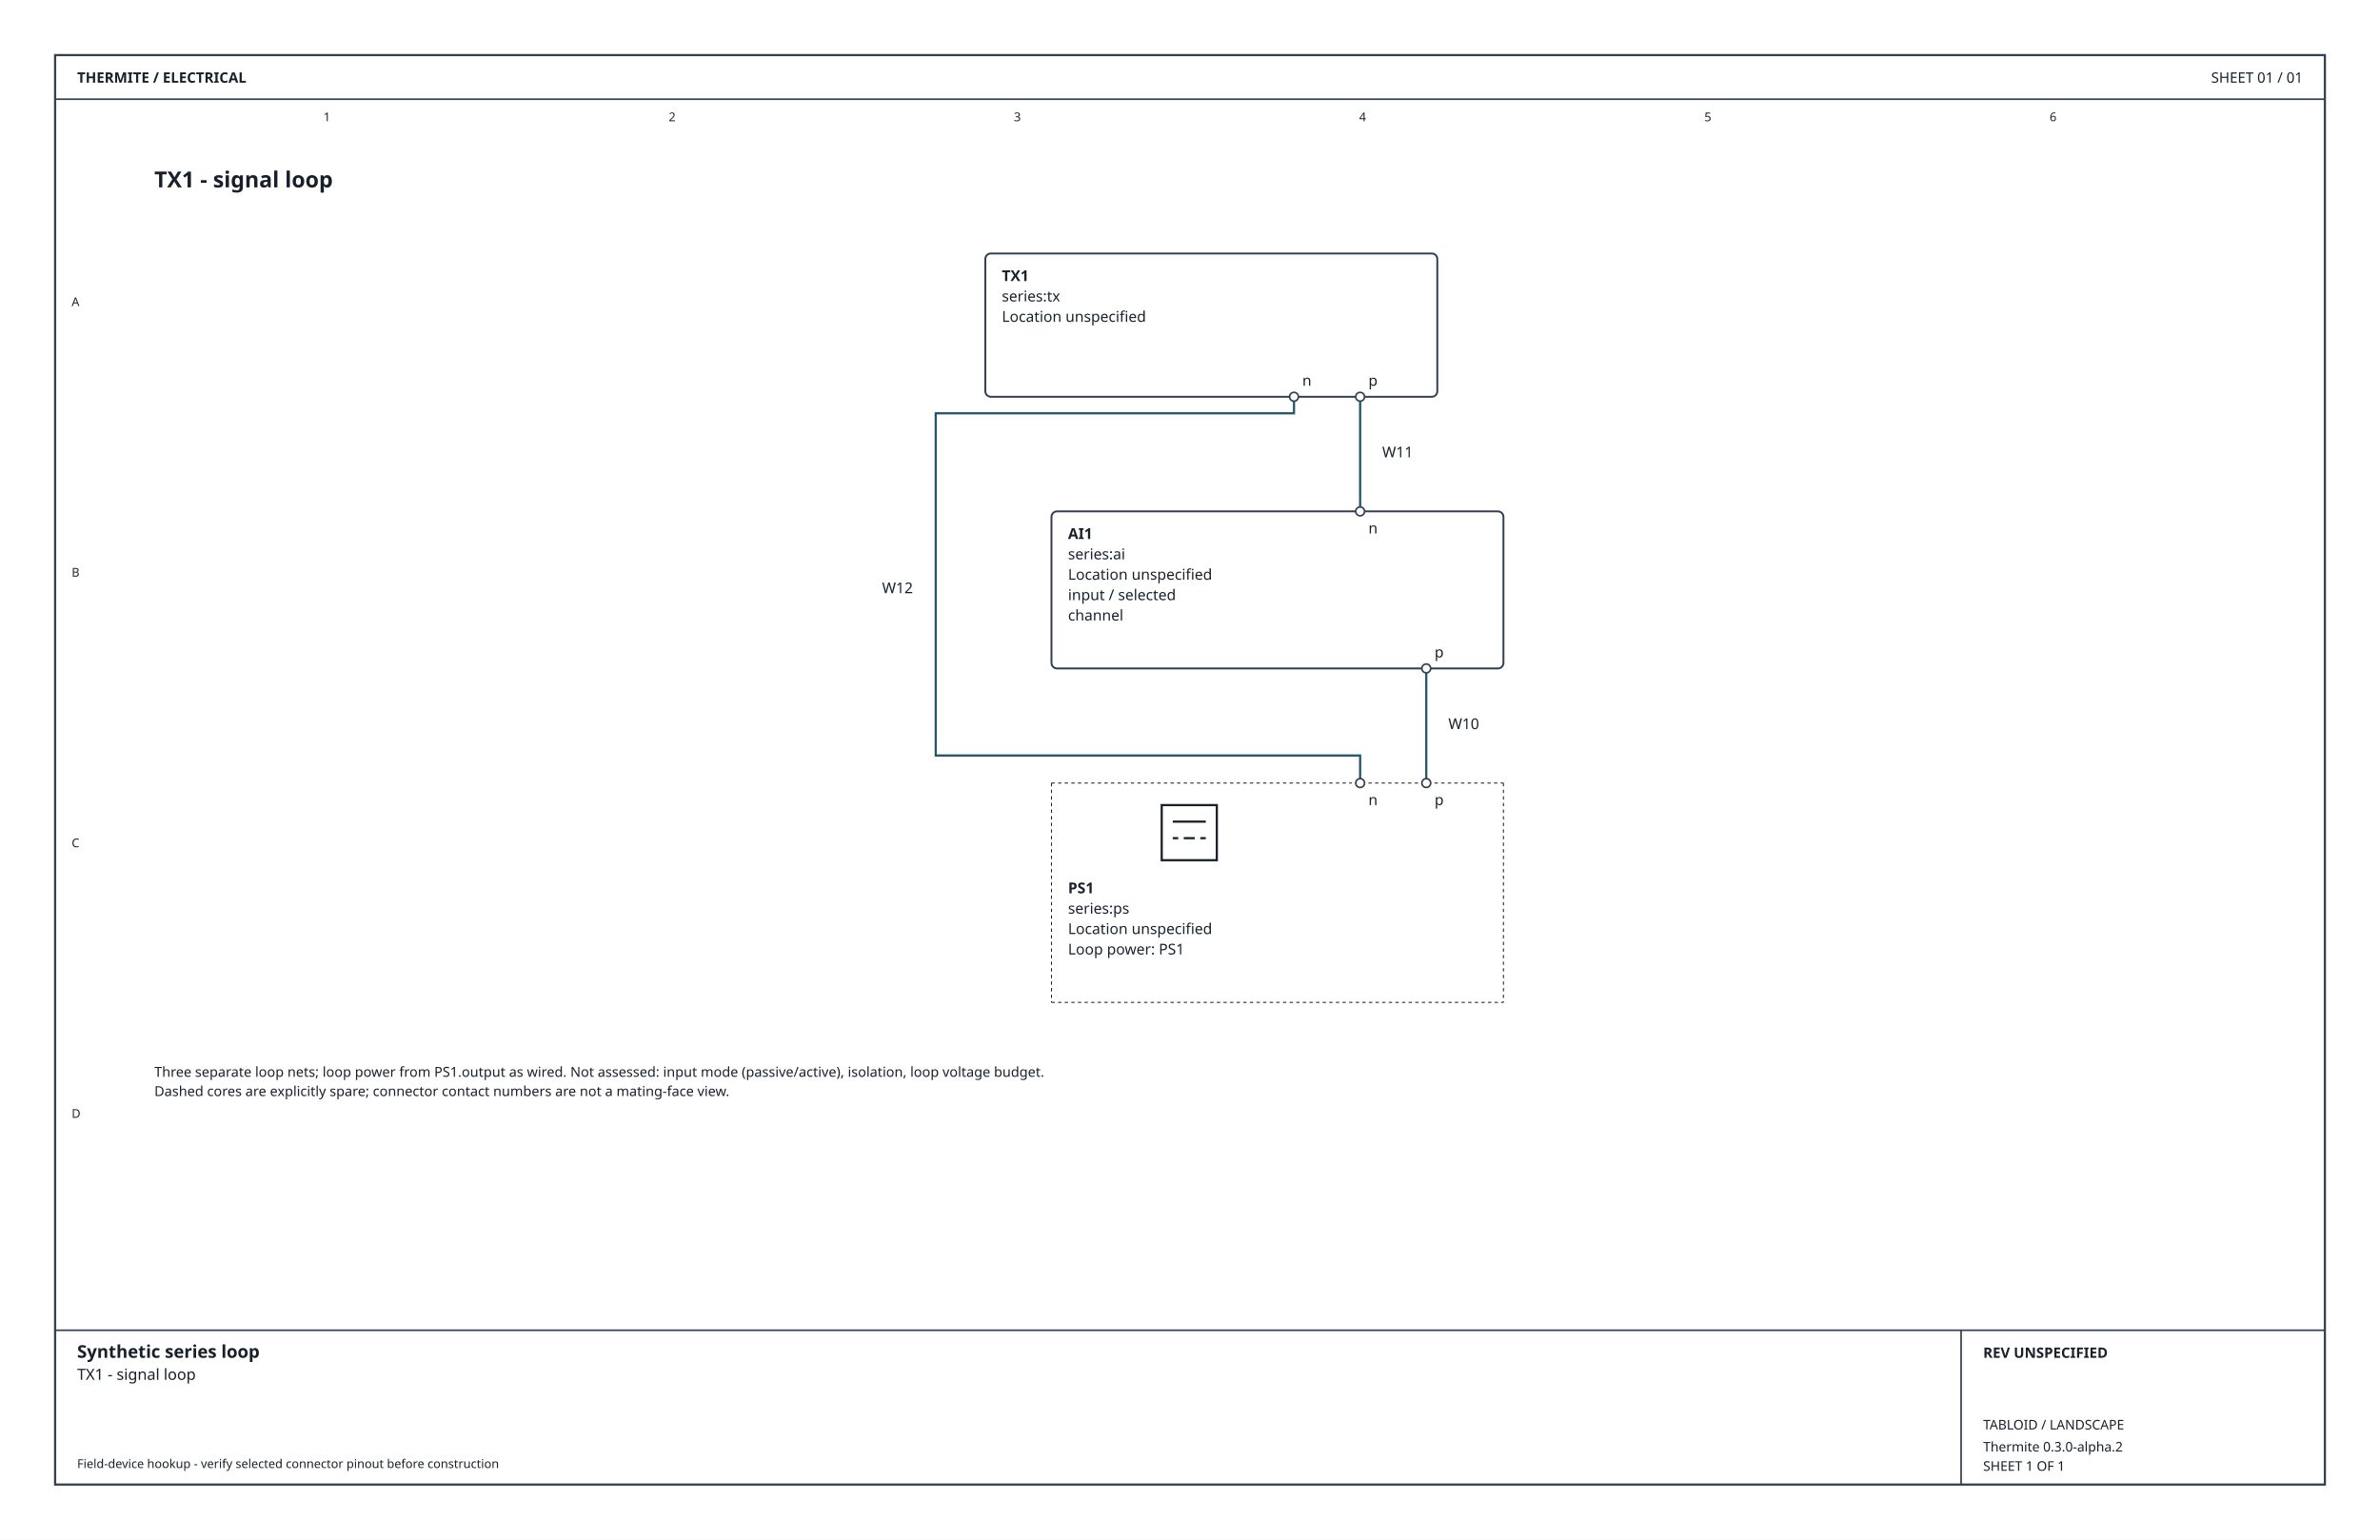
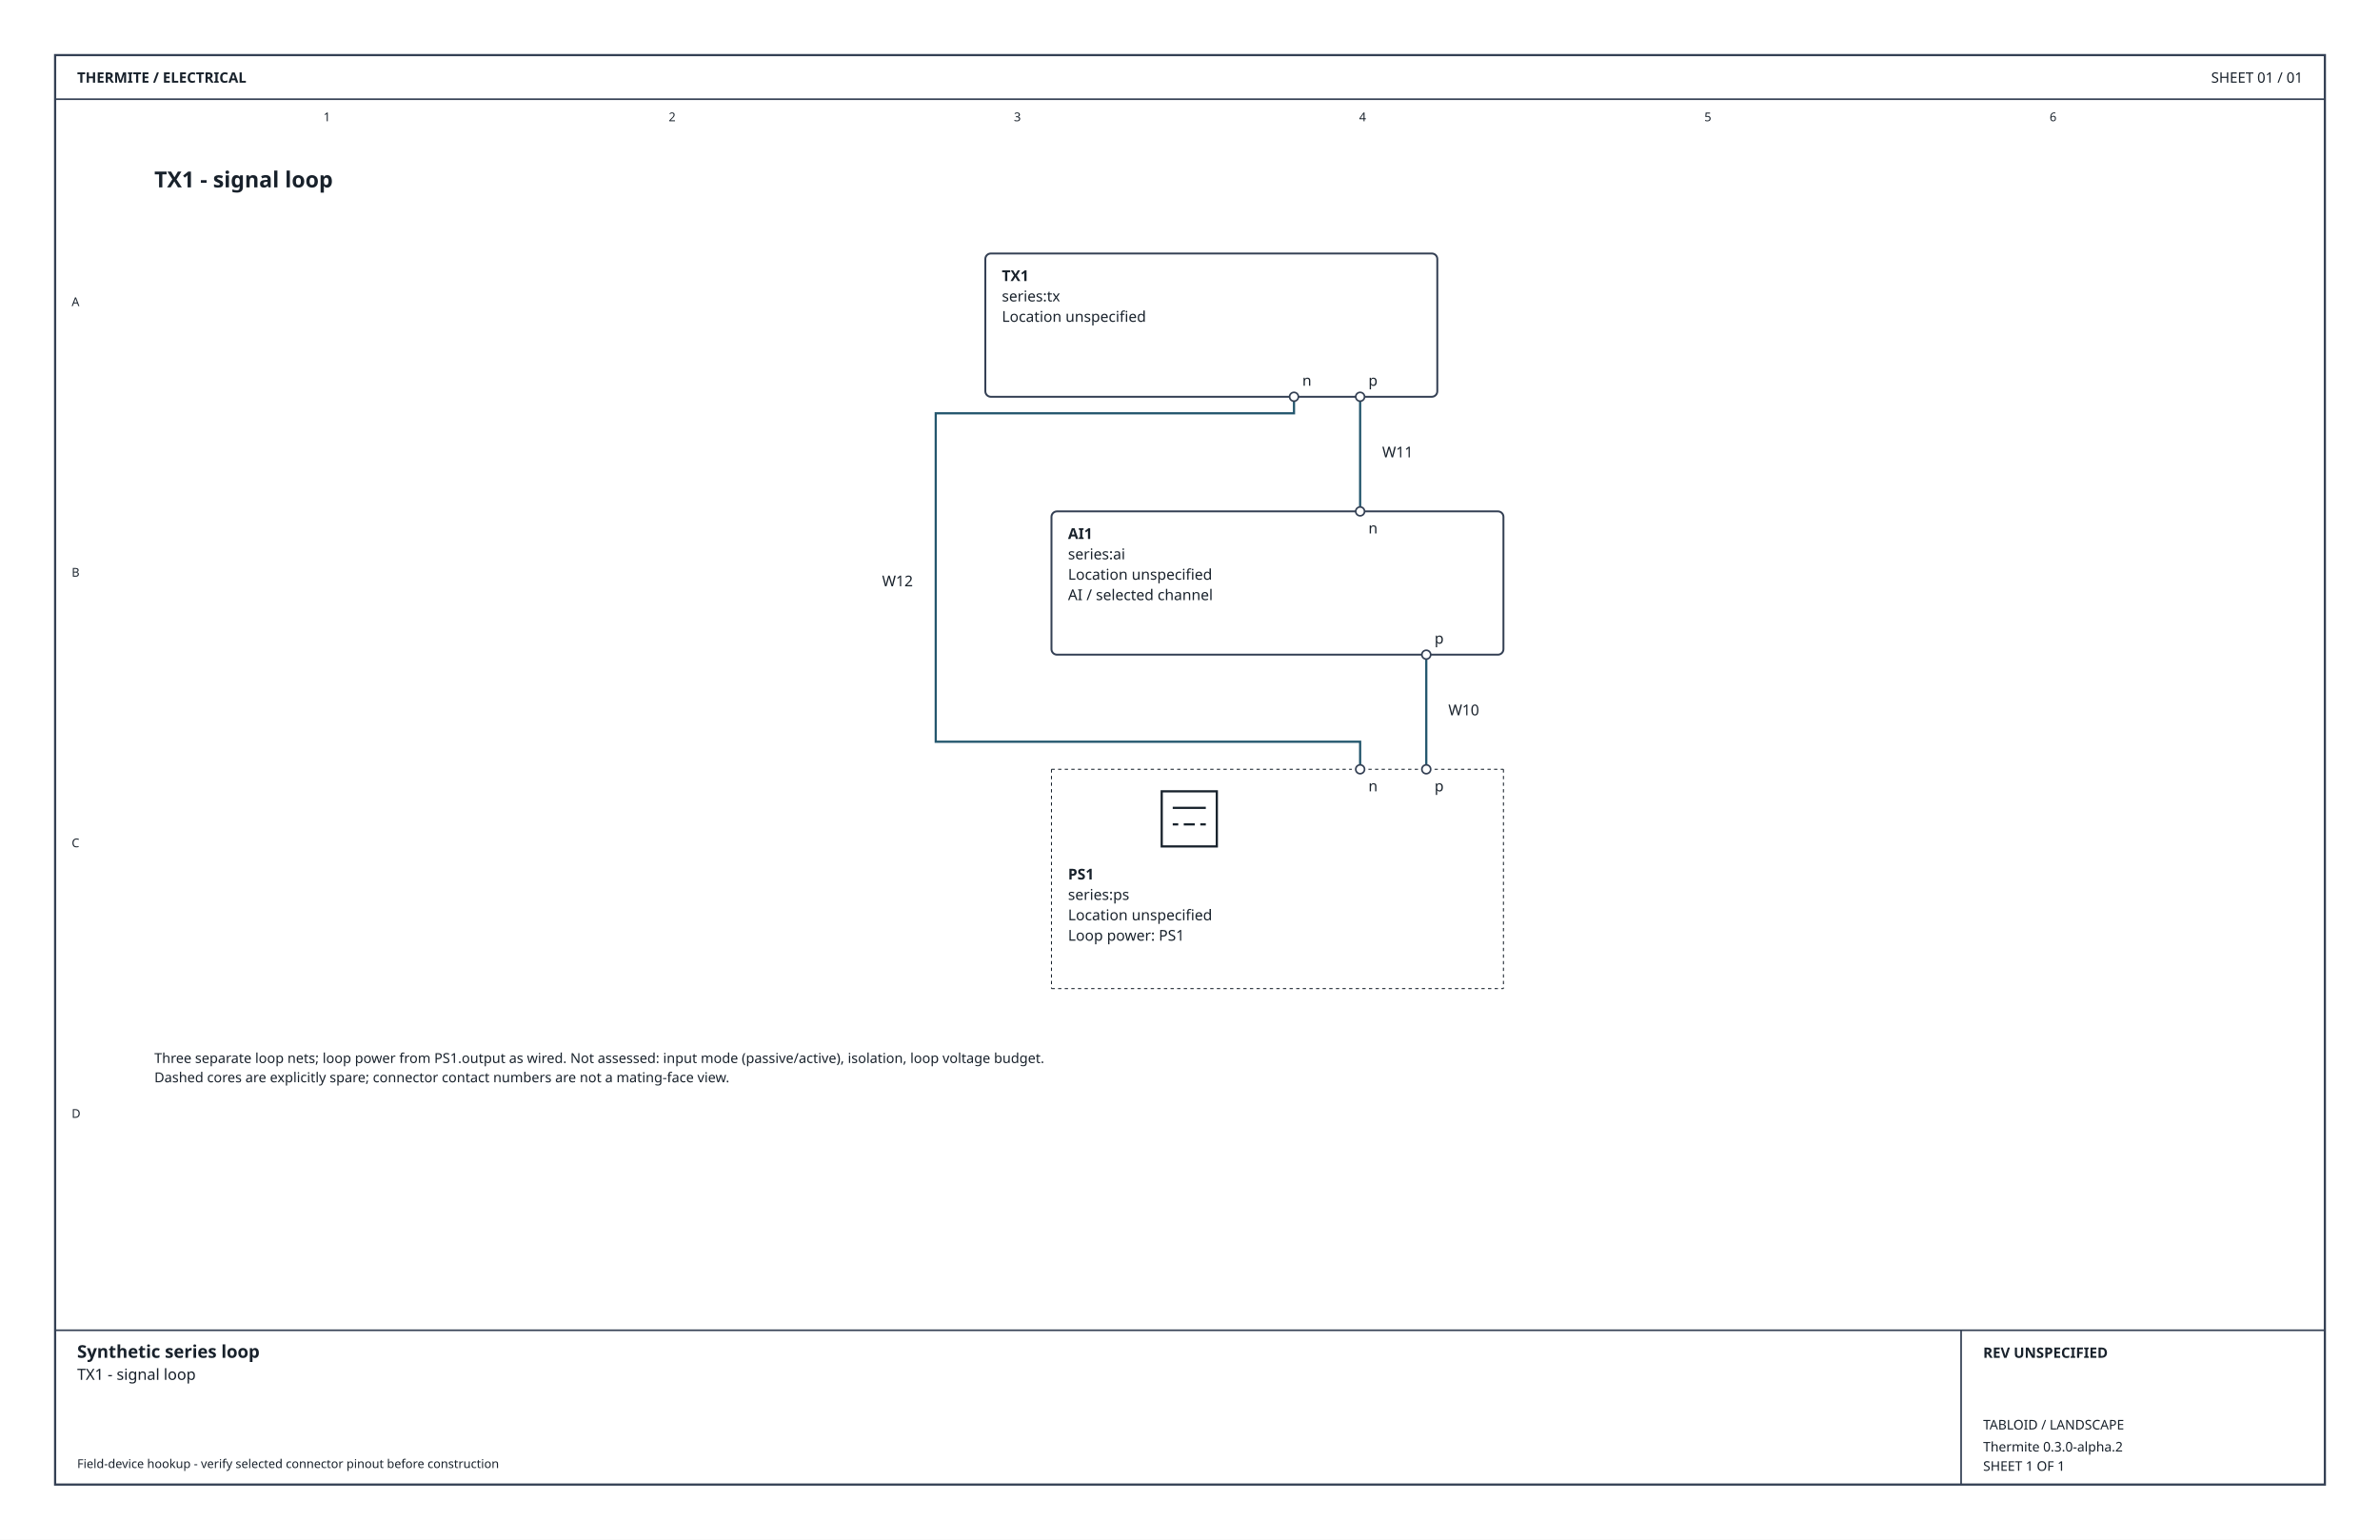
<svg xmlns="http://www.w3.org/2000/svg" width="431.8mm" height="279.4mm" viewBox="0 0 431.8 279.4" role="img" aria-label="TX1 - signal loop, sheet 1 of 1" data-sheet="1" data-total-sheets="1" data-paper="tabloid">
  <rect width="431.8" height="279.4" fill="white" />
  <rect x="10" y="10" width="411.8" height="259.4" fill="none" stroke="#344054" stroke-width="0.4" />
  <text x="14" y="15" font-family="Thermite Sans, Thermite Math, sans-serif" font-size="2.6" text-anchor="start" font-weight="700" fill="#18212b">THERMITE  /  ELECTRICAL</text>
  <text x="417.8" y="15" font-family="Thermite Sans, Thermite Math, sans-serif" font-size="2.6" text-anchor="end" font-weight="400" fill="#18212b">SHEET 01 / 01</text>
  <path d="M 10 18 L 421.8 18" fill="none" stroke="#344054" stroke-width="0.3" />
  <text x="28" y="34" font-family="Thermite Sans, Thermite Math, sans-serif" font-size="4" text-anchor="start" font-weight="700" fill="#18212b">TX1 - signal loop</text>
  <g transform="translate(153.032 40) scale(1)">
    <g transform="translate(0 0)">
      <g data-loop-conductor="74000000-0000-4000-8000-000000000010" data-net-id="net:sha256:ea75aba856959fb3effe9a19ea7fee04331762249f129d578a5646b214df70ea" data-terminal-ends="[{&quot;deviceUid&quot;:&quot;74000000-0000-4000-8000-000000000003&quot;,&quot;terminalKey&quot;:&quot;p&quot;},{&quot;deviceUid&quot;:&quot;74000000-0000-4000-8000-000000000001&quot;,&quot;terminalKey&quot;:&quot;p&quot;}]">
-         <path d="M 105.736 81.3 L 105.736 102.1" fill="none" stroke="#23566d" stroke-width="0.4" stroke-linecap="round" />
-         <rect x="108.736" y="89.3" width="8.736" height="4.8" fill="white" />
-         <text x="109.736" y="92.3" font-family="Thermite Sans, Thermite Math, sans-serif" font-size="2.7" text-anchor="start" font-weight="400" fill="#18212b">W10</text>
+         <path d="M 105.736 78.8 L 105.736 99.6" fill="none" stroke="#23566d" stroke-width="0.4" stroke-linecap="round" />
+         <rect x="108.736" y="86.8" width="8.736" height="4.8" fill="white" />
+         <text x="109.736" y="89.8" font-family="Thermite Sans, Thermite Math, sans-serif" font-size="2.7" text-anchor="start" font-weight="400" fill="#18212b">W10</text>
      </g>
      <g data-loop-conductor="74000000-0000-4000-8000-000000000011" data-net-id="net:sha256:5a10ab2aa4314e109f16abb3a85edf3b6d5fd9182d9b638c85d494ff6d9c1402" data-terminal-ends="[{&quot;deviceUid&quot;:&quot;74000000-0000-4000-8000-000000000002&quot;,&quot;terminalKey&quot;:&quot;p&quot;},{&quot;deviceUid&quot;:&quot;74000000-0000-4000-8000-000000000003&quot;,&quot;terminalKey&quot;:&quot;n&quot;}]">
        <path d="M 93.736 32 L 93.736 52.8" fill="none" stroke="#23566d" stroke-width="0.4" stroke-linecap="round" />
        <rect x="96.736" y="40" width="8.736" height="4.8" fill="white" />
        <text x="97.736" y="43" font-family="Thermite Sans, Thermite Math, sans-serif" font-size="2.7" text-anchor="start" font-weight="400" fill="#18212b">W11</text>
      </g>
      <g data-loop-conductor="74000000-0000-4000-8000-000000000012" data-net-id="net:sha256:524b12d00bf8da02d017de32b9f8be8e7d931b9ed11328174aaab9fcf48b2b71" data-terminal-ends="[{&quot;deviceUid&quot;:&quot;74000000-0000-4000-8000-000000000002&quot;,&quot;terminalKey&quot;:&quot;n&quot;},{&quot;deviceUid&quot;:&quot;74000000-0000-4000-8000-000000000001&quot;,&quot;terminalKey&quot;:&quot;n&quot;}]">
-         <path d="M 81.736 32 L 81.736 35 L 16.736 35 L 16.736 97.1 L 93.736 97.1 L 93.736 102.1" fill="none" stroke="#23566d" stroke-width="0.4" stroke-linecap="round" />
-         <rect x="6" y="64.65" width="8.736" height="4.8" fill="white" />
-         <text x="7" y="67.65" font-family="Thermite Sans, Thermite Math, sans-serif" font-size="2.7" text-anchor="start" font-weight="400" fill="#18212b">W12</text>
+         <path d="M 81.736 32 L 81.736 35 L 16.736 35 L 16.736 94.6 L 93.736 94.6 L 93.736 99.6" fill="none" stroke="#23566d" stroke-width="0.4" stroke-linecap="round" />
+         <rect x="6" y="63.4" width="8.736" height="4.8" fill="white" />
+         <text x="7" y="66.4" font-family="Thermite Sans, Thermite Math, sans-serif" font-size="2.7" text-anchor="start" font-weight="400" fill="#18212b">W12</text>
      </g>
      <g data-device-uid="74000000-0000-4000-8000-000000000002" data-body-width="82" data-body-height="26" transform="translate(25.736 6)">
        <rect width="82" height="26" rx="1" fill="white" stroke="#344054" stroke-width="0.35" />
        <text x="3" y="5" font-family="Thermite Sans, Thermite Math, sans-serif" font-size="2.7" text-anchor="start" font-weight="700" fill="#18212b">TX1</text>
        <text x="3" y="8.7" font-family="Thermite Sans, Thermite Math, sans-serif" font-size="2.7" text-anchor="start" font-weight="400" fill="#18212b">series:tx</text>
        <text x="3" y="12.4" font-family="Thermite Sans, Thermite Math, sans-serif" font-size="2.7" text-anchor="start" font-weight="400" fill="#18212b">Location unspecified</text>
        <g data-loop-terminal="[&quot;74000000-0000-4000-8000-000000000002&quot;,&quot;n&quot;]">
          <circle cx="56" cy="26" r="0.8" fill="white" stroke="#344054" stroke-width="0.3" />
          <text x="57.5" y="24" font-family="Thermite Sans, Thermite Math, sans-serif" font-size="2.7" text-anchor="start" font-weight="400" fill="#18212b">n</text>
        </g>
        <g data-loop-terminal="[&quot;74000000-0000-4000-8000-000000000002&quot;,&quot;p&quot;]">
          <circle cx="68" cy="26" r="0.8" fill="white" stroke="#344054" stroke-width="0.3" />
          <text x="69.5" y="24" font-family="Thermite Sans, Thermite Math, sans-serif" font-size="2.7" text-anchor="start" font-weight="400" fill="#18212b">p</text>
        </g>
      </g>
-       <g data-device-uid="74000000-0000-4000-8000-000000000003" data-body-width="82" data-body-height="28.5" transform="translate(37.736 52.8)">
-         <rect width="82" height="28.5" rx="1" fill="white" stroke="#344054" stroke-width="0.35" />
+       <g data-device-uid="74000000-0000-4000-8000-000000000003" data-body-width="82" data-body-height="26" transform="translate(37.736 52.8)">
+         <rect width="82" height="26" rx="1" fill="white" stroke="#344054" stroke-width="0.35" />
        <text x="3" y="5" font-family="Thermite Sans, Thermite Math, sans-serif" font-size="2.7" text-anchor="start" font-weight="700" fill="#18212b">AI1</text>
        <text x="3" y="8.7" font-family="Thermite Sans, Thermite Math, sans-serif" font-size="2.7" text-anchor="start" font-weight="400" fill="#18212b">series:ai</text>
        <text x="3" y="12.4" font-family="Thermite Sans, Thermite Math, sans-serif" font-size="2.7" text-anchor="start" font-weight="400" fill="#18212b">Location unspecified</text>
-         <text x="3" y="16.1" font-family="Thermite Sans, Thermite Math, sans-serif" font-size="2.7" text-anchor="start" font-weight="400" fill="#18212b">input / selected</text>
-         <text x="3" y="19.8" font-family="Thermite Sans, Thermite Math, sans-serif" font-size="2.7" text-anchor="start" font-weight="400" fill="#18212b">channel</text>
+         <text x="3" y="16.1" font-family="Thermite Sans, Thermite Math, sans-serif" font-size="2.7" text-anchor="start" font-weight="400" fill="#18212b">AI / selected channel</text>
        <g data-loop-terminal="[&quot;74000000-0000-4000-8000-000000000003&quot;,&quot;n&quot;]">
          <circle cx="56" cy="0" r="0.8" fill="white" stroke="#344054" stroke-width="0.3" />
          <text x="57.5" y="4" font-family="Thermite Sans, Thermite Math, sans-serif" font-size="2.7" text-anchor="start" font-weight="400" fill="#18212b">n</text>
        </g>
        <g data-loop-terminal="[&quot;74000000-0000-4000-8000-000000000003&quot;,&quot;p&quot;]">
-           <circle cx="68" cy="28.5" r="0.8" fill="white" stroke="#344054" stroke-width="0.3" />
-           <text x="69.5" y="26.5" font-family="Thermite Sans, Thermite Math, sans-serif" font-size="2.7" text-anchor="start" font-weight="400" fill="#18212b">p</text>
+           <circle cx="68" cy="26" r="0.8" fill="white" stroke="#344054" stroke-width="0.3" />
+           <text x="69.5" y="24" font-family="Thermite Sans, Thermite Math, sans-serif" font-size="2.7" text-anchor="start" font-weight="400" fill="#18212b">p</text>
        </g>
      </g>
-       <g data-device-uid="74000000-0000-4000-8000-000000000001" data-body-width="82" data-body-height="39.8" transform="translate(37.736 102.1)">
+       <g data-device-uid="74000000-0000-4000-8000-000000000001" data-body-width="82" data-body-height="39.8" transform="translate(37.736 99.6)">
        <g data-source-enclosure="true" fill="none">
          <rect width="82" height="39.8" fill="white" stroke="none" />
          <line x1="0" y1="0" x2="0" y2="39.8" stroke="#17212b" stroke-width="0.18" stroke-dasharray="0.6 0.6" />
          <line x1="82" y1="0" x2="82" y2="39.8" stroke="#17212b" stroke-width="0.18" stroke-dasharray="0.6 0.6" />
          <line x1="0" y1="0" x2="54.5" y2="0" stroke="#17212b" stroke-width="0.18" stroke-dasharray="0.6 0.6" />
          <line x1="57.5" y1="0" x2="66.5" y2="0" stroke="#17212b" stroke-width="0.18" stroke-dasharray="0.6 0.6" />
          <line x1="69.5" y1="0" x2="82" y2="0" stroke="#17212b" stroke-width="0.18" stroke-dasharray="0.6 0.6" />
          <line x1="0" y1="39.8" x2="82" y2="39.8" stroke="#17212b" stroke-width="0.18" stroke-dasharray="0.6 0.6" />
        </g>
        <g transform="translate(19 3)">
          <g data-circuit-mark="dc-output" stroke="#17212b" stroke-width="0.4" fill="none">
            <rect x="1" y="1" width="10" height="10" />
            <line x1="3" y1="4" x2="9" y2="4" />
            <line x1="3" y1="7" x2="4" y2="7" />
            <line x1="5" y1="7" x2="7" y2="7" />
            <line x1="8" y1="7" x2="9" y2="7" />
          </g>
        </g>
        <text x="3" y="20" font-family="Thermite Sans, Thermite Math, sans-serif" font-size="2.7" text-anchor="start" font-weight="700" fill="#18212b">PS1</text>
        <text x="3" y="23.7" font-family="Thermite Sans, Thermite Math, sans-serif" font-size="2.7" text-anchor="start" font-weight="400" fill="#18212b">series:ps</text>
        <text x="3" y="27.4" font-family="Thermite Sans, Thermite Math, sans-serif" font-size="2.7" text-anchor="start" font-weight="400" fill="#18212b">Location unspecified</text>
        <text x="3" y="31.1" font-family="Thermite Sans, Thermite Math, sans-serif" font-size="2.7" text-anchor="start" font-weight="400" fill="#18212b">Loop power: PS1</text>
        <g data-loop-terminal="[&quot;74000000-0000-4000-8000-000000000001&quot;,&quot;n&quot;]">
          <circle cx="56" cy="0" r="0.8" fill="white" stroke="#344054" stroke-width="0.3" />
          <text x="57.5" y="4" font-family="Thermite Sans, Thermite Math, sans-serif" font-size="2.7" text-anchor="start" font-weight="400" fill="#18212b">n</text>
        </g>
        <g data-loop-terminal="[&quot;74000000-0000-4000-8000-000000000001&quot;,&quot;p&quot;]">
          <circle cx="68" cy="0" r="0.8" fill="white" stroke="#344054" stroke-width="0.3" />
          <text x="69.5" y="4" font-family="Thermite Sans, Thermite Math, sans-serif" font-size="2.7" text-anchor="start" font-weight="400" fill="#18212b">p</text>
        </g>
      </g>
    </g>
  </g>
  <g data-engine-notes="true">
-     <text x="28" y="195.4" font-family="Thermite Sans, Thermite Math, sans-serif" font-size="2.5" text-anchor="start" font-weight="400" fill="#18212b">Three separate loop nets; loop power from PS1.output as wired. Not assessed: input mode (passive/active), isolation, loop voltage budget.</text>
-     <text x="28" y="198.9" font-family="Thermite Sans, Thermite Math, sans-serif" font-size="2.5" text-anchor="start" font-weight="400" fill="#18212b">Dashed cores are explicitly spare; connector contact numbers are not a mating-face view.</text>
+     <text x="28" y="192.9" font-family="Thermite Sans, Thermite Math, sans-serif" font-size="2.5" text-anchor="start" font-weight="400" fill="#18212b">Three separate loop nets; loop power from PS1.output as wired. Not assessed: input mode (passive/active), isolation, loop voltage budget.</text>
+     <text x="28" y="196.4" font-family="Thermite Sans, Thermite Math, sans-serif" font-size="2.5" text-anchor="start" font-weight="400" fill="#18212b">Dashed cores are explicitly spare; connector contact numbers are not a mating-face view.</text>
  </g>
  <text x="59.317" y="22" font-family="Thermite Sans, Thermite Math, sans-serif" font-size="2.2" text-anchor="middle" font-weight="400" fill="#18212b">1</text>
  <text x="121.95" y="22" font-family="Thermite Sans, Thermite Math, sans-serif" font-size="2.2" text-anchor="middle" font-weight="400" fill="#18212b">2</text>
  <text x="184.583" y="22" font-family="Thermite Sans, Thermite Math, sans-serif" font-size="2.2" text-anchor="middle" font-weight="400" fill="#18212b">3</text>
  <text x="247.217" y="22" font-family="Thermite Sans, Thermite Math, sans-serif" font-size="2.2" text-anchor="middle" font-weight="400" fill="#18212b">4</text>
  <text x="309.85" y="22" font-family="Thermite Sans, Thermite Math, sans-serif" font-size="2.2" text-anchor="middle" font-weight="400" fill="#18212b">5</text>
  <text x="372.483" y="22" font-family="Thermite Sans, Thermite Math, sans-serif" font-size="2.2" text-anchor="middle" font-weight="400" fill="#18212b">6</text>
  <text x="13" y="55.55" font-family="Thermite Sans, Thermite Math, sans-serif" font-size="2.2" text-anchor="start" font-weight="400" fill="#18212b">A</text>
  <text x="13" y="104.65" font-family="Thermite Sans, Thermite Math, sans-serif" font-size="2.2" text-anchor="start" font-weight="400" fill="#18212b">B</text>
  <text x="13" y="153.75" font-family="Thermite Sans, Thermite Math, sans-serif" font-size="2.2" text-anchor="start" font-weight="400" fill="#18212b">C</text>
  <text x="13" y="202.85" font-family="Thermite Sans, Thermite Math, sans-serif" font-size="2.2" text-anchor="start" font-weight="400" fill="#18212b">D</text>
  <path d="M 10 241.4 L 421.8 241.4" fill="none" stroke="#344054" stroke-width="0.3" />
  <path d="M 355.8 241.4 L 355.8 269.4" fill="none" stroke="#344054" stroke-width="0.3" />
  <text x="14" y="246.4" font-family="Thermite Sans, Thermite Math, sans-serif" font-size="3.2" text-anchor="start" font-weight="700" fill="#18212b">Synthetic series loop</text>
  <text x="14" y="250.4" font-family="Thermite Sans, Thermite Math, sans-serif" font-size="2.8" text-anchor="start" font-weight="400" fill="#18212b">TX1 - signal loop</text>
  <text x="14" y="266.4" font-family="Thermite Sans, Thermite Math, sans-serif" font-size="2.2" text-anchor="start" font-weight="400" fill="#18212b">Field-device hookup - verify selected connector pinout before construction</text>
  <text x="359.8" y="246.4" font-family="Thermite Sans, Thermite Math, sans-serif" font-size="2.6" text-anchor="start" font-weight="700" fill="#18212b">REV UNSPECIFIED</text>
  <text x="359.8" y="259.4" font-family="Thermite Sans, Thermite Math, sans-serif" font-size="2.4" text-anchor="start" font-weight="400" fill="#18212b">TABLOID / LANDSCAPE</text>
  <text x="359.8" y="263.4" font-family="Thermite Sans, Thermite Math, sans-serif" font-size="2.4" text-anchor="start" font-weight="400" fill="#18212b">Thermite 0.3.0-alpha.2</text>
  <text x="359.8" y="266.9" font-family="Thermite Sans, Thermite Math, sans-serif" font-size="2.4" text-anchor="start" font-weight="400" fill="#18212b">SHEET 1 OF 1</text>
</svg>
